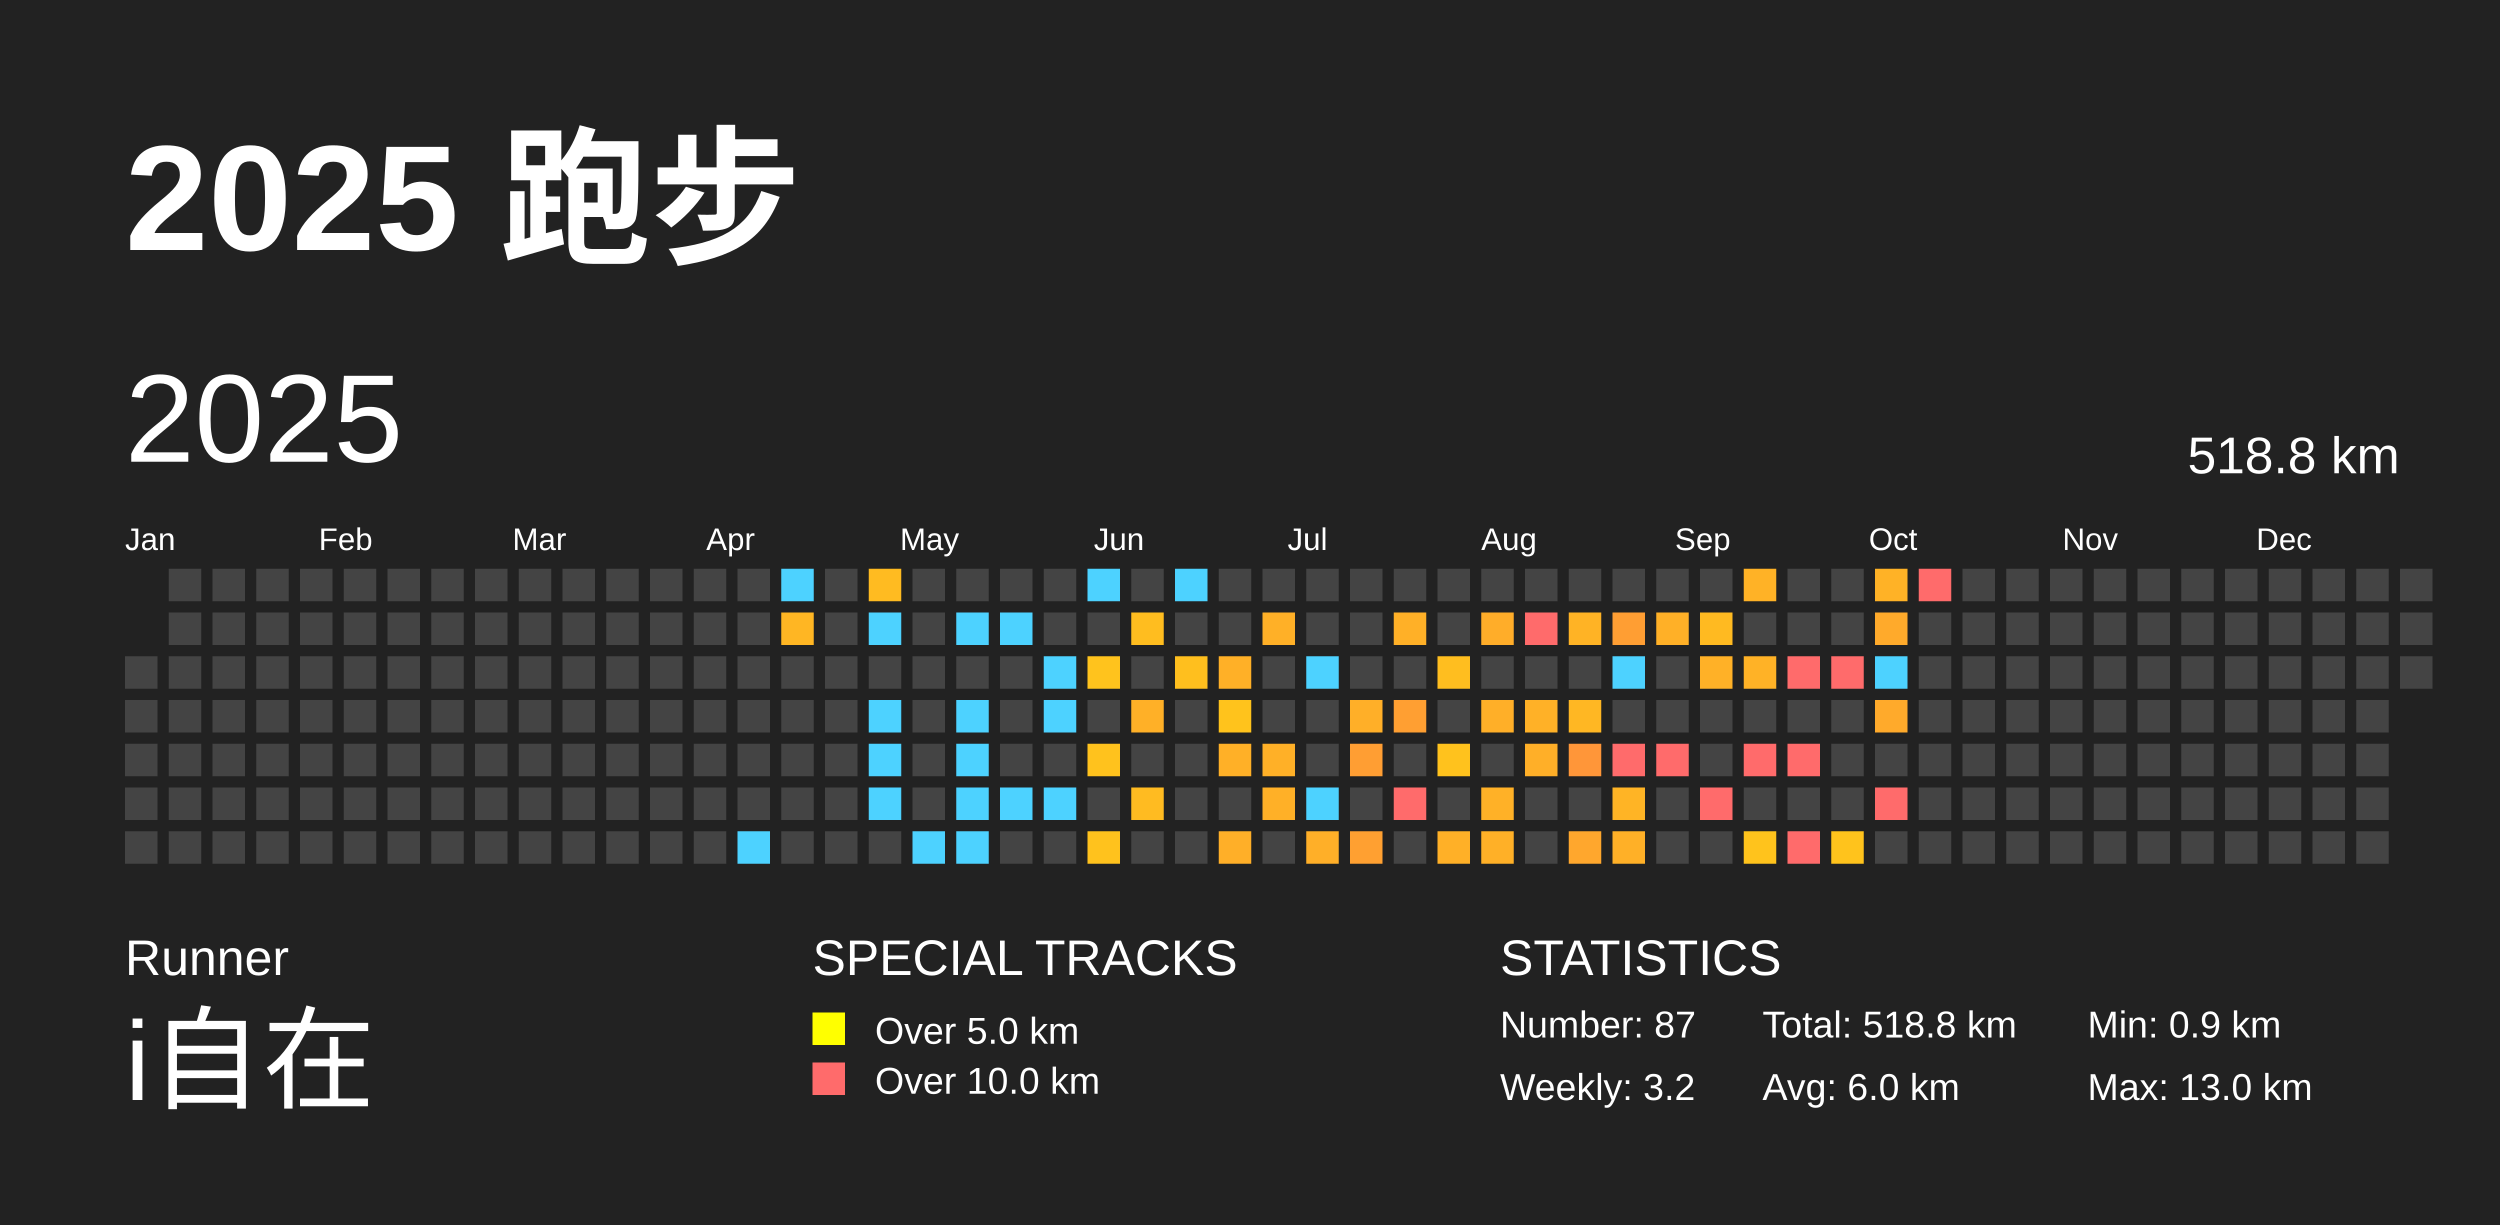
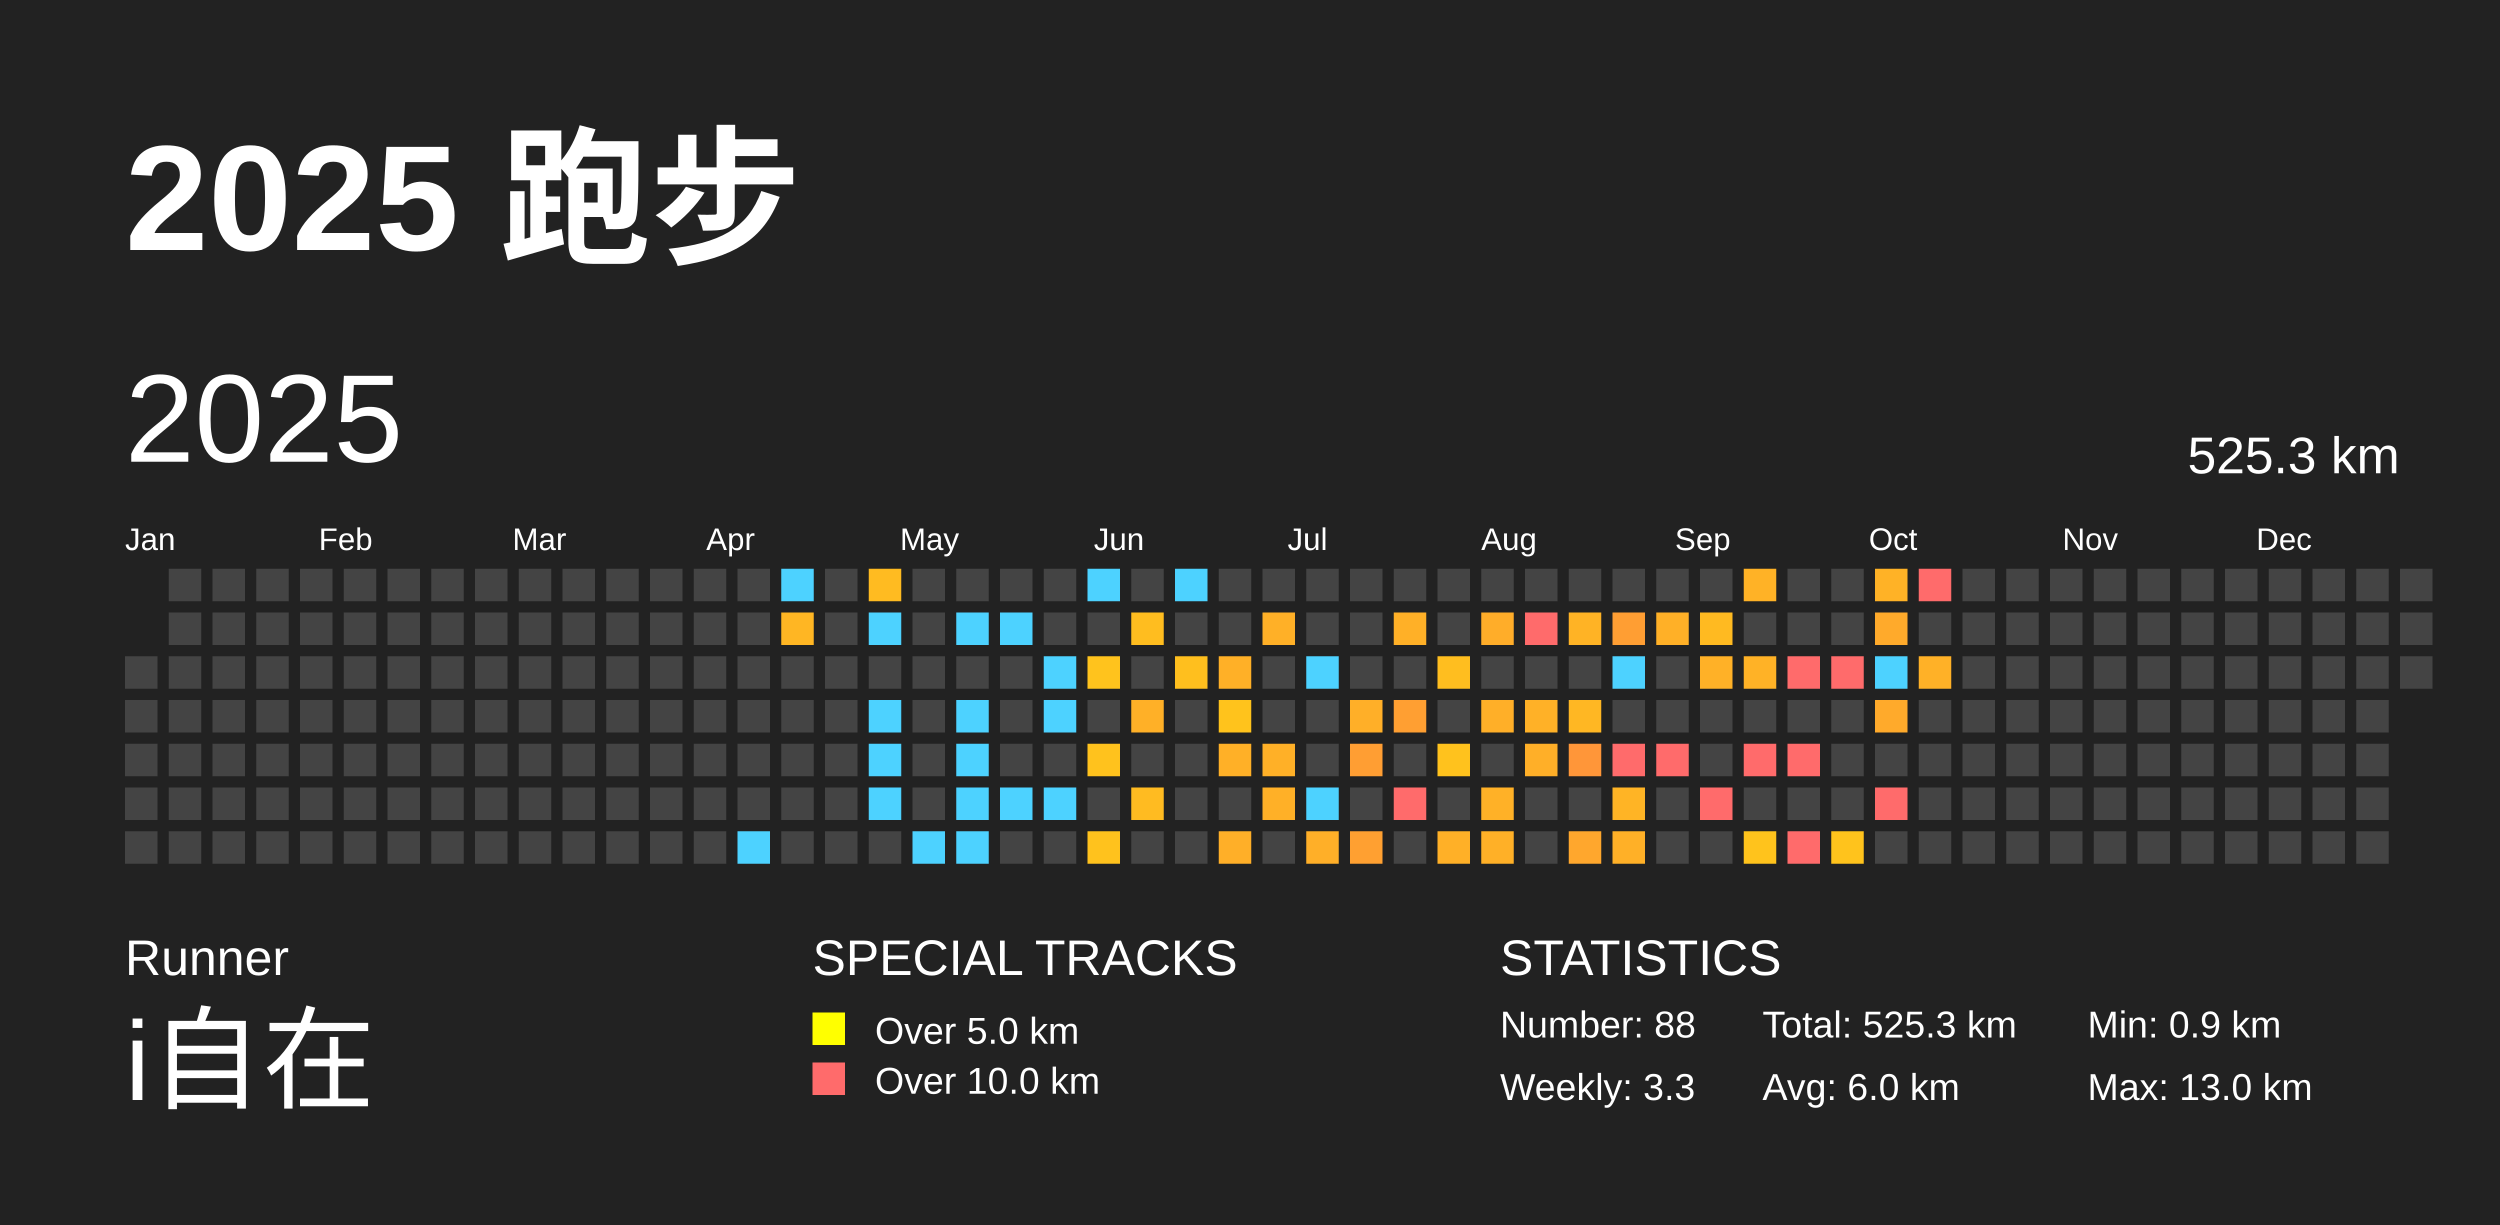
<svg xmlns="http://www.w3.org/2000/svg" baseProfile="full" height="98mm" version="1.1" viewBox="0,0,200,98" width="200mm">
  <defs />
  <rect fill="#222222" height="98" width="200" x="0" y="0" />
  <text fill="#FFFFFF" style="font-size:12px; font-family:Arial; font-weight:bold;" x="10" y="20">2025 跑步</text>
  <text fill="#FFFFFF" style="font-size:4px; font-family:Arial" x="10" y="78">Runner</text>
  <text fill="#FFFFFF" style="font-size:9px; font-family:Arial" x="10" y="88">i自在</text>
  <text fill="#FFFFFF" style="font-size:4px; font-family:Arial" x="65" y="78">SPECIAL TRACKS</text>
  <rect fill="#FFFF00" height="2.6" width="2.6" x="65" y="81" />
  <text fill="#FFFFFF" style="font-size:3px; font-family:Arial" x="70" y="83.5">Over 5.0 km</text>
  <rect fill="#FF6B6B" height="2.6" width="2.6" x="65" y="85" />
  <text fill="#FFFFFF" style="font-size:3px; font-family:Arial" x="70" y="87.5">Over 10.0 km</text>
  <text fill="#FFFFFF" style="font-size:4px; font-family:Arial" x="120" y="78">STATISTICS</text>
-   <text fill="#FFFFFF" style="font-size:3px; font-family:Arial" x="120" y="83">Number: 87</text>
-   <text fill="#FFFFFF" style="font-size:3px; font-family:Arial" x="120" y="88">Weekly: 3.2</text>
-   <text fill="#FFFFFF" style="font-size:3px; font-family:Arial" x="141" y="83">Total: 518.8 km</text>
+   <text fill="#FFFFFF" style="font-size:3px; font-family:Arial" x="120" y="83">Number: 88</text>
+   <text fill="#FFFFFF" style="font-size:3px; font-family:Arial" x="120" y="88">Weekly: 3.3</text>
+   <text fill="#FFFFFF" style="font-size:3px; font-family:Arial" x="141" y="83">Total: 525.3 km</text>
  <text fill="#FFFFFF" style="font-size:3px; font-family:Arial" x="141" y="88">Avg: 6.0 km</text>
  <text fill="#FFFFFF" style="font-size:3px; font-family:Arial" x="167" y="83">Min: 0.9 km</text>
  <text fill="#FFFFFF" style="font-size:3px; font-family:Arial" x="167" y="88">Max: 13.0 km</text>
  <text dominant-baseline="hanging" fill="#FFFFFF" style="font-size:10.0px; font-family:Arial;" x="10" y="30">2025</text>
-   <text dominant-baseline="hanging" fill="#FFFFFF" style="font-size:4.125px; font-family:Arial;" x="175" y="35">518.8 km</text>
+   <text dominant-baseline="hanging" fill="#FFFFFF" style="font-size:4.125px; font-family:Arial;" x="175" y="35">525.3 km</text>
  <text fill="#FFFFFF" style="font-size:2.5px; font-family:Arial" x="10.0" y="44">Jan</text>
  <text fill="#FFFFFF" style="font-size:2.5px; font-family:Arial" x="25.5" y="44">Feb</text>
  <text fill="#FFFFFF" style="font-size:2.5px; font-family:Arial" x="41.0" y="44">Mar</text>
  <text fill="#FFFFFF" style="font-size:2.5px; font-family:Arial" x="56.5" y="44">Apr</text>
  <text fill="#FFFFFF" style="font-size:2.5px; font-family:Arial" x="72.0" y="44">May</text>
  <text fill="#FFFFFF" style="font-size:2.5px; font-family:Arial" x="87.5" y="44">Jun</text>
  <text fill="#FFFFFF" style="font-size:2.5px; font-family:Arial" x="103.0" y="44">Jul</text>
  <text fill="#FFFFFF" style="font-size:2.5px; font-family:Arial" x="118.5" y="44">Aug</text>
  <text fill="#FFFFFF" style="font-size:2.5px; font-family:Arial" x="134.0" y="44">Sep</text>
  <text fill="#FFFFFF" style="font-size:2.5px; font-family:Arial" x="149.5" y="44">Oct</text>
  <text fill="#FFFFFF" style="font-size:2.5px; font-family:Arial" x="165.0" y="44">Nov</text>
  <text fill="#FFFFFF" style="font-size:2.5px; font-family:Arial" x="180.5" y="44">Dec</text>
  <rect fill="#444444" height="2.6" width="2.6" x="10.0" y="52.5" />
  <rect fill="#444444" height="2.6" width="2.6" x="10.0" y="56.0" />
  <rect fill="#444444" height="2.6" width="2.6" x="10.0" y="59.5" />
  <rect fill="#444444" height="2.6" width="2.6" x="10.0" y="63.0" />
  <rect fill="#444444" height="2.6" width="2.6" x="10.0" y="66.5" />
  <rect fill="#444444" height="2.6" width="2.6" x="13.5" y="45.5" />
  <rect fill="#444444" height="2.6" width="2.6" x="13.5" y="49.0" />
  <rect fill="#444444" height="2.6" width="2.6" x="13.5" y="52.5" />
  <rect fill="#444444" height="2.6" width="2.6" x="13.5" y="56.0" />
  <rect fill="#444444" height="2.6" width="2.6" x="13.5" y="59.5" />
  <rect fill="#444444" height="2.6" width="2.6" x="13.5" y="63.0" />
  <rect fill="#444444" height="2.6" width="2.6" x="13.5" y="66.5" />
  <rect fill="#444444" height="2.6" width="2.6" x="17.0" y="45.5" />
  <rect fill="#444444" height="2.6" width="2.6" x="17.0" y="49.0" />
  <rect fill="#444444" height="2.6" width="2.6" x="17.0" y="52.5" />
  <rect fill="#444444" height="2.6" width="2.6" x="17.0" y="56.0" />
  <rect fill="#444444" height="2.6" width="2.6" x="17.0" y="59.5" />
  <rect fill="#444444" height="2.6" width="2.6" x="17.0" y="63.0" />
  <rect fill="#444444" height="2.6" width="2.6" x="17.0" y="66.5" />
  <rect fill="#444444" height="2.6" width="2.6" x="20.5" y="45.5" />
  <rect fill="#444444" height="2.6" width="2.6" x="20.5" y="49.0" />
  <rect fill="#444444" height="2.6" width="2.6" x="20.5" y="52.5" />
  <rect fill="#444444" height="2.6" width="2.6" x="20.5" y="56.0" />
  <rect fill="#444444" height="2.6" width="2.6" x="20.5" y="59.5" />
  <rect fill="#444444" height="2.6" width="2.6" x="20.5" y="63.0" />
  <rect fill="#444444" height="2.6" width="2.6" x="20.5" y="66.5" />
  <rect fill="#444444" height="2.6" width="2.6" x="24.0" y="45.5" />
  <rect fill="#444444" height="2.6" width="2.6" x="24.0" y="49.0" />
  <rect fill="#444444" height="2.6" width="2.6" x="24.0" y="52.5" />
  <rect fill="#444444" height="2.6" width="2.6" x="24.0" y="56.0" />
  <rect fill="#444444" height="2.6" width="2.6" x="24.0" y="59.5" />
  <rect fill="#444444" height="2.6" width="2.6" x="24.0" y="63.0" />
  <rect fill="#444444" height="2.6" width="2.6" x="24.0" y="66.5" />
  <rect fill="#444444" height="2.6" width="2.6" x="27.5" y="45.5" />
  <rect fill="#444444" height="2.6" width="2.6" x="27.5" y="49.0" />
  <rect fill="#444444" height="2.6" width="2.6" x="27.5" y="52.5" />
  <rect fill="#444444" height="2.6" width="2.6" x="27.5" y="56.0" />
  <rect fill="#444444" height="2.6" width="2.6" x="27.5" y="59.5" />
  <rect fill="#444444" height="2.6" width="2.6" x="27.5" y="63.0" />
  <rect fill="#444444" height="2.6" width="2.6" x="27.5" y="66.5" />
  <rect fill="#444444" height="2.6" width="2.6" x="31.0" y="45.5" />
  <rect fill="#444444" height="2.6" width="2.6" x="31.0" y="49.0" />
  <rect fill="#444444" height="2.6" width="2.6" x="31.0" y="52.5" />
  <rect fill="#444444" height="2.6" width="2.6" x="31.0" y="56.0" />
  <rect fill="#444444" height="2.6" width="2.6" x="31.0" y="59.5" />
  <rect fill="#444444" height="2.6" width="2.6" x="31.0" y="63.0" />
  <rect fill="#444444" height="2.6" width="2.6" x="31.0" y="66.5" />
  <rect fill="#444444" height="2.6" width="2.6" x="34.5" y="45.5" />
  <rect fill="#444444" height="2.6" width="2.6" x="34.5" y="49.0" />
  <rect fill="#444444" height="2.6" width="2.6" x="34.5" y="52.5" />
  <rect fill="#444444" height="2.6" width="2.6" x="34.5" y="56.0" />
  <rect fill="#444444" height="2.6" width="2.6" x="34.5" y="59.5" />
  <rect fill="#444444" height="2.6" width="2.6" x="34.5" y="63.0" />
  <rect fill="#444444" height="2.6" width="2.6" x="34.5" y="66.5" />
  <rect fill="#444444" height="2.6" width="2.6" x="38.0" y="45.5" />
  <rect fill="#444444" height="2.6" width="2.6" x="38.0" y="49.0" />
  <rect fill="#444444" height="2.6" width="2.6" x="38.0" y="52.5" />
  <rect fill="#444444" height="2.6" width="2.6" x="38.0" y="56.0" />
  <rect fill="#444444" height="2.6" width="2.6" x="38.0" y="59.5" />
  <rect fill="#444444" height="2.6" width="2.6" x="38.0" y="63.0" />
  <rect fill="#444444" height="2.6" width="2.6" x="38.0" y="66.5" />
  <rect fill="#444444" height="2.6" width="2.6" x="41.5" y="45.5" />
  <rect fill="#444444" height="2.6" width="2.6" x="41.5" y="49.0" />
  <rect fill="#444444" height="2.6" width="2.6" x="41.5" y="52.5" />
  <rect fill="#444444" height="2.6" width="2.6" x="41.5" y="56.0" />
  <rect fill="#444444" height="2.6" width="2.6" x="41.5" y="59.5" />
  <rect fill="#444444" height="2.6" width="2.6" x="41.5" y="63.0" />
  <rect fill="#444444" height="2.6" width="2.6" x="41.5" y="66.5" />
  <rect fill="#444444" height="2.6" width="2.6" x="45.0" y="45.5" />
  <rect fill="#444444" height="2.6" width="2.6" x="45.0" y="49.0" />
  <rect fill="#444444" height="2.6" width="2.6" x="45.0" y="52.5" />
  <rect fill="#444444" height="2.6" width="2.6" x="45.0" y="56.0" />
  <rect fill="#444444" height="2.6" width="2.6" x="45.0" y="59.5" />
  <rect fill="#444444" height="2.6" width="2.6" x="45.0" y="63.0" />
  <rect fill="#444444" height="2.6" width="2.6" x="45.0" y="66.5" />
  <rect fill="#444444" height="2.6" width="2.6" x="48.5" y="45.5" />
  <rect fill="#444444" height="2.6" width="2.6" x="48.5" y="49.0" />
  <rect fill="#444444" height="2.6" width="2.6" x="48.5" y="52.5" />
  <rect fill="#444444" height="2.6" width="2.6" x="48.5" y="56.0" />
  <rect fill="#444444" height="2.6" width="2.6" x="48.5" y="59.5" />
  <rect fill="#444444" height="2.6" width="2.6" x="48.5" y="63.0" />
  <rect fill="#444444" height="2.6" width="2.6" x="48.5" y="66.5" />
  <rect fill="#444444" height="2.6" width="2.6" x="52.0" y="45.5" />
  <rect fill="#444444" height="2.6" width="2.6" x="52.0" y="49.0" />
  <rect fill="#444444" height="2.6" width="2.6" x="52.0" y="52.5" />
  <rect fill="#444444" height="2.6" width="2.6" x="52.0" y="56.0" />
  <rect fill="#444444" height="2.6" width="2.6" x="52.0" y="59.5" />
  <rect fill="#444444" height="2.6" width="2.6" x="52.0" y="63.0" />
  <rect fill="#444444" height="2.6" width="2.6" x="52.0" y="66.5" />
  <rect fill="#444444" height="2.6" width="2.6" x="55.5" y="45.5" />
  <rect fill="#444444" height="2.6" width="2.6" x="55.5" y="49.0" />
  <rect fill="#444444" height="2.6" width="2.6" x="55.5" y="52.5" />
  <rect fill="#444444" height="2.6" width="2.6" x="55.5" y="56.0" />
  <rect fill="#444444" height="2.6" width="2.6" x="55.5" y="59.5" />
  <rect fill="#444444" height="2.6" width="2.6" x="55.5" y="63.0" />
  <rect fill="#444444" height="2.6" width="2.6" x="55.5" y="66.5" />
  <rect fill="#444444" height="2.6" width="2.6" x="59.0" y="45.5" />
  <rect fill="#444444" height="2.6" width="2.6" x="59.0" y="49.0" />
  <rect fill="#444444" height="2.6" width="2.6" x="59.0" y="52.5" />
  <rect fill="#444444" height="2.6" width="2.6" x="59.0" y="56.0" />
  <rect fill="#444444" height="2.6" width="2.6" x="59.0" y="59.5" />
  <rect fill="#444444" height="2.6" width="2.6" x="59.0" y="63.0" />
  <rect fill="#4dd2ff" height="2.6" width="2.6" x="59.0" y="66.5" />
  <rect fill="#4dd2ff" height="2.6" width="2.6" x="62.5" y="45.5" />
  <rect fill="#ffb623" height="2.6" width="2.6" x="62.5" y="49.0" />
  <rect fill="#444444" height="2.6" width="2.6" x="62.5" y="52.5" />
  <rect fill="#444444" height="2.6" width="2.6" x="62.5" y="56.0" />
  <rect fill="#444444" height="2.6" width="2.6" x="62.5" y="59.5" />
  <rect fill="#444444" height="2.6" width="2.6" x="62.5" y="63.0" />
  <rect fill="#444444" height="2.6" width="2.6" x="62.5" y="66.5" />
  <rect fill="#444444" height="2.6" width="2.6" x="66.0" y="45.5" />
  <rect fill="#444444" height="2.6" width="2.6" x="66.0" y="49.0" />
  <rect fill="#444444" height="2.6" width="2.6" x="66.0" y="52.5" />
  <rect fill="#444444" height="2.6" width="2.6" x="66.0" y="56.0" />
  <rect fill="#444444" height="2.6" width="2.6" x="66.0" y="59.5" />
  <rect fill="#444444" height="2.6" width="2.6" x="66.0" y="63.0" />
  <rect fill="#444444" height="2.6" width="2.6" x="66.0" y="66.5" />
  <rect fill="#ffbb21" height="2.6" width="2.6" x="69.5" y="45.5" />
  <rect fill="#4dd2ff" height="2.6" width="2.6" x="69.5" y="49.0" />
  <rect fill="#444444" height="2.6" width="2.6" x="69.5" y="52.5" />
  <rect fill="#4dd2ff" height="2.6" width="2.6" x="69.5" y="56.0" />
  <rect fill="#4dd2ff" height="2.6" width="2.6" x="69.5" y="59.5" />
  <rect fill="#4dd2ff" height="2.6" width="2.6" x="69.5" y="63.0" />
  <rect fill="#444444" height="2.6" width="2.6" x="69.5" y="66.5" />
  <rect fill="#444444" height="2.6" width="2.6" x="73.0" y="45.5" />
  <rect fill="#444444" height="2.6" width="2.6" x="73.0" y="49.0" />
  <rect fill="#444444" height="2.6" width="2.6" x="73.0" y="52.5" />
  <rect fill="#444444" height="2.6" width="2.6" x="73.0" y="56.0" />
  <rect fill="#444444" height="2.6" width="2.6" x="73.0" y="59.5" />
  <rect fill="#444444" height="2.6" width="2.6" x="73.0" y="63.0" />
  <rect fill="#4dd2ff" height="2.6" width="2.6" x="73.0" y="66.5" />
  <rect fill="#444444" height="2.6" width="2.6" x="76.5" y="45.5" />
  <rect fill="#4dd2ff" height="2.6" width="2.6" x="76.5" y="49.0" />
  <rect fill="#444444" height="2.6" width="2.6" x="76.5" y="52.5" />
  <rect fill="#4dd2ff" height="2.6" width="2.6" x="76.5" y="56.0" />
  <rect fill="#4dd2ff" height="2.6" width="2.6" x="76.5" y="59.5" />
  <rect fill="#4dd2ff" height="2.6" width="2.6" x="76.5" y="63.0" />
  <rect fill="#4dd2ff" height="2.6" width="2.6" x="76.5" y="66.5" />
  <rect fill="#444444" height="2.6" width="2.6" x="80.0" y="45.5" />
  <rect fill="#4dd2ff" height="2.6" width="2.6" x="80.0" y="49.0" />
  <rect fill="#444444" height="2.6" width="2.6" x="80.0" y="52.5" />
  <rect fill="#444444" height="2.6" width="2.6" x="80.0" y="56.0" />
  <rect fill="#444444" height="2.6" width="2.6" x="80.0" y="59.5" />
  <rect fill="#4dd2ff" height="2.6" width="2.6" x="80.0" y="63.0" />
  <rect fill="#444444" height="2.6" width="2.6" x="80.0" y="66.5" />
  <rect fill="#444444" height="2.6" width="2.6" x="83.5" y="45.5" />
  <rect fill="#444444" height="2.6" width="2.6" x="83.5" y="49.0" />
  <rect fill="#4dd2ff" height="2.6" width="2.6" x="83.5" y="52.5" />
  <rect fill="#4dd2ff" height="2.6" width="2.6" x="83.5" y="56.0" />
  <rect fill="#444444" height="2.6" width="2.6" x="83.5" y="59.5" />
  <rect fill="#4dd2ff" height="2.6" width="2.6" x="83.5" y="63.0" />
  <rect fill="#444444" height="2.6" width="2.6" x="83.5" y="66.5" />
  <rect fill="#4dd2ff" height="2.6" width="2.6" x="87.0" y="45.5" />
  <rect fill="#444444" height="2.6" width="2.6" x="87.0" y="49.0" />
  <rect fill="#ffc31d" height="2.6" width="2.6" x="87.0" y="52.5" />
  <rect fill="#444444" height="2.6" width="2.6" x="87.0" y="56.0" />
  <rect fill="#ffc21d" height="2.6" width="2.6" x="87.0" y="59.5" />
  <rect fill="#444444" height="2.6" width="2.6" x="87.0" y="63.0" />
  <rect fill="#ffc21d" height="2.6" width="2.6" x="87.0" y="66.5" />
  <rect fill="#444444" height="2.6" width="2.6" x="90.5" y="45.5" />
  <rect fill="#ffbd1f" height="2.6" width="2.6" x="90.5" y="49.0" />
  <rect fill="#444444" height="2.6" width="2.6" x="90.5" y="52.5" />
  <rect fill="#ffb027" height="2.6" width="2.6" x="90.5" y="56.0" />
  <rect fill="#444444" height="2.6" width="2.6" x="90.5" y="59.5" />
  <rect fill="#ffbb21" height="2.6" width="2.6" x="90.5" y="63.0" />
  <rect fill="#444444" height="2.6" width="2.6" x="90.5" y="66.5" />
  <rect fill="#4dd2ff" height="2.6" width="2.6" x="94.0" y="45.5" />
  <rect fill="#444444" height="2.6" width="2.6" x="94.0" y="49.0" />
  <rect fill="#ffbf1e" height="2.6" width="2.6" x="94.0" y="52.5" />
  <rect fill="#444444" height="2.6" width="2.6" x="94.0" y="56.0" />
  <rect fill="#444444" height="2.6" width="2.6" x="94.0" y="59.5" />
  <rect fill="#444444" height="2.6" width="2.6" x="94.0" y="63.0" />
  <rect fill="#444444" height="2.6" width="2.6" x="94.0" y="66.5" />
  <rect fill="#444444" height="2.6" width="2.6" x="97.5" y="45.5" />
  <rect fill="#444444" height="2.6" width="2.6" x="97.5" y="49.0" />
  <rect fill="#ffb027" height="2.6" width="2.6" x="97.5" y="52.5" />
  <rect fill="#ffc31c" height="2.6" width="2.6" x="97.5" y="56.0" />
  <rect fill="#ffb027" height="2.6" width="2.6" x="97.5" y="59.5" />
  <rect fill="#444444" height="2.6" width="2.6" x="97.5" y="63.0" />
  <rect fill="#ffaf28" height="2.6" width="2.6" x="97.5" y="66.5" />
  <rect fill="#444444" height="2.6" width="2.6" x="101.0" y="45.5" />
  <rect fill="#ffb027" height="2.6" width="2.6" x="101.0" y="49.0" />
  <rect fill="#444444" height="2.6" width="2.6" x="101.0" y="52.5" />
  <rect fill="#444444" height="2.6" width="2.6" x="101.0" y="56.0" />
  <rect fill="#ffb027" height="2.6" width="2.6" x="101.0" y="59.5" />
  <rect fill="#ffb027" height="2.6" width="2.6" x="101.0" y="63.0" />
  <rect fill="#444444" height="2.6" width="2.6" x="101.0" y="66.5" />
  <rect fill="#444444" height="2.6" width="2.6" x="104.5" y="45.5" />
  <rect fill="#444444" height="2.6" width="2.6" x="104.5" y="49.0" />
  <rect fill="#4dd2ff" height="2.6" width="2.6" x="104.5" y="52.5" />
  <rect fill="#444444" height="2.6" width="2.6" x="104.5" y="56.0" />
  <rect fill="#444444" height="2.6" width="2.6" x="104.5" y="59.5" />
  <rect fill="#4dd2ff" height="2.6" width="2.6" x="104.5" y="63.0" />
  <rect fill="#ffaf28" height="2.6" width="2.6" x="104.5" y="66.5" />
  <rect fill="#444444" height="2.6" width="2.6" x="108.0" y="45.5" />
  <rect fill="#444444" height="2.6" width="2.6" x="108.0" y="49.0" />
  <rect fill="#444444" height="2.6" width="2.6" x="108.0" y="52.5" />
  <rect fill="#ffaf28" height="2.6" width="2.6" x="108.0" y="56.0" />
  <rect fill="#ff9e33" height="2.6" width="2.6" x="108.0" y="59.5" />
  <rect fill="#444444" height="2.6" width="2.6" x="108.0" y="63.0" />
  <rect fill="#ffa031" height="2.6" width="2.6" x="108.0" y="66.5" />
  <rect fill="#444444" height="2.6" width="2.6" x="111.5" y="45.5" />
  <rect fill="#ffb027" height="2.6" width="2.6" x="111.5" y="49.0" />
  <rect fill="#444444" height="2.6" width="2.6" x="111.5" y="52.5" />
  <rect fill="#ff9f32" height="2.6" width="2.6" x="111.5" y="56.0" />
  <rect fill="#444444" height="2.6" width="2.6" x="111.5" y="59.5" />
  <rect fill="#FF6B6B" height="2.6" width="2.6" x="111.5" y="63.0" />
  <rect fill="#444444" height="2.6" width="2.6" x="111.5" y="66.5" />
  <rect fill="#444444" height="2.6" width="2.6" x="115.0" y="45.5" />
  <rect fill="#444444" height="2.6" width="2.6" x="115.0" y="49.0" />
  <rect fill="#ffbe1f" height="2.6" width="2.6" x="115.0" y="52.5" />
  <rect fill="#444444" height="2.6" width="2.6" x="115.0" y="56.0" />
  <rect fill="#ffc21d" height="2.6" width="2.6" x="115.0" y="59.5" />
  <rect fill="#444444" height="2.6" width="2.6" x="115.0" y="63.0" />
  <rect fill="#ffb027" height="2.6" width="2.6" x="115.0" y="66.5" />
  <rect fill="#444444" height="2.6" width="2.6" x="118.5" y="45.5" />
  <rect fill="#ffad29" height="2.6" width="2.6" x="118.5" y="49.0" />
  <rect fill="#444444" height="2.6" width="2.6" x="118.5" y="52.5" />
  <rect fill="#ffaf28" height="2.6" width="2.6" x="118.5" y="56.0" />
  <rect fill="#444444" height="2.6" width="2.6" x="118.5" y="59.5" />
  <rect fill="#ffb127" height="2.6" width="2.6" x="118.5" y="63.0" />
  <rect fill="#ffb027" height="2.6" width="2.6" x="118.5" y="66.5" />
  <rect fill="#444444" height="2.6" width="2.6" x="122.0" y="45.5" />
  <rect fill="#FF6B6B" height="2.6" width="2.6" x="122.0" y="49.0" />
  <rect fill="#444444" height="2.6" width="2.6" x="122.0" y="52.5" />
  <rect fill="#ffb127" height="2.6" width="2.6" x="122.0" y="56.0" />
  <rect fill="#ffaf28" height="2.6" width="2.6" x="122.0" y="59.5" />
  <rect fill="#444444" height="2.6" width="2.6" x="122.0" y="63.0" />
  <rect fill="#444444" height="2.6" width="2.6" x="122.0" y="66.5" />
  <rect fill="#444444" height="2.6" width="2.6" x="125.5" y="45.5" />
  <rect fill="#ffb325" height="2.6" width="2.6" x="125.5" y="49.0" />
  <rect fill="#444444" height="2.6" width="2.6" x="125.5" y="52.5" />
  <rect fill="#ffb723" height="2.6" width="2.6" x="125.5" y="56.0" />
  <rect fill="#ff9639" height="2.6" width="2.6" x="125.5" y="59.5" />
  <rect fill="#444444" height="2.6" width="2.6" x="125.5" y="63.0" />
  <rect fill="#ffa72d" height="2.6" width="2.6" x="125.5" y="66.5" />
  <rect fill="#444444" height="2.6" width="2.6" x="129.0" y="45.5" />
  <rect fill="#ff9e33" height="2.6" width="2.6" x="129.0" y="49.0" />
  <rect fill="#4dd2ff" height="2.6" width="2.6" x="129.0" y="52.5" />
  <rect fill="#444444" height="2.6" width="2.6" x="129.0" y="56.0" />
  <rect fill="#FF6B6B" height="2.6" width="2.6" x="129.0" y="59.5" />
  <rect fill="#ffb425" height="2.6" width="2.6" x="129.0" y="63.0" />
  <rect fill="#ffb027" height="2.6" width="2.6" x="129.0" y="66.5" />
  <rect fill="#444444" height="2.6" width="2.6" x="132.5" y="45.5" />
  <rect fill="#ffb027" height="2.6" width="2.6" x="132.5" y="49.0" />
  <rect fill="#444444" height="2.6" width="2.6" x="132.5" y="52.5" />
  <rect fill="#444444" height="2.6" width="2.6" x="132.5" y="56.0" />
  <rect fill="#FF6B6B" height="2.6" width="2.6" x="132.5" y="59.5" />
  <rect fill="#444444" height="2.6" width="2.6" x="132.5" y="63.0" />
  <rect fill="#444444" height="2.6" width="2.6" x="132.5" y="66.5" />
  <rect fill="#444444" height="2.6" width="2.6" x="136.0" y="45.5" />
  <rect fill="#ffba21" height="2.6" width="2.6" x="136.0" y="49.0" />
  <rect fill="#ffb127" height="2.6" width="2.6" x="136.0" y="52.5" />
  <rect fill="#444444" height="2.6" width="2.6" x="136.0" y="56.0" />
  <rect fill="#444444" height="2.6" width="2.6" x="136.0" y="59.5" />
  <rect fill="#FF6B6B" height="2.6" width="2.6" x="136.0" y="63.0" />
  <rect fill="#444444" height="2.6" width="2.6" x="136.0" y="66.5" />
  <rect fill="#ffb226" height="2.6" width="2.6" x="139.5" y="45.5" />
  <rect fill="#444444" height="2.6" width="2.6" x="139.5" y="49.0" />
  <rect fill="#ffb226" height="2.6" width="2.6" x="139.5" y="52.5" />
  <rect fill="#444444" height="2.6" width="2.6" x="139.5" y="56.0" />
  <rect fill="#FF6B6B" height="2.6" width="2.6" x="139.5" y="59.5" />
  <rect fill="#444444" height="2.6" width="2.6" x="139.5" y="63.0" />
  <rect fill="#ffc31c" height="2.6" width="2.6" x="139.5" y="66.5" />
  <rect fill="#444444" height="2.6" width="2.6" x="143.0" y="45.5" />
  <rect fill="#444444" height="2.6" width="2.6" x="143.0" y="49.0" />
  <rect fill="#FF6B6B" height="2.6" width="2.6" x="143.0" y="52.5" />
  <rect fill="#444444" height="2.6" width="2.6" x="143.0" y="56.0" />
  <rect fill="#FF6B6B" height="2.6" width="2.6" x="143.0" y="59.5" />
  <rect fill="#444444" height="2.6" width="2.6" x="143.0" y="63.0" />
  <rect fill="#FF6B6B" height="2.6" width="2.6" x="143.0" y="66.5" />
  <rect fill="#444444" height="2.6" width="2.6" x="146.5" y="45.5" />
  <rect fill="#444444" height="2.6" width="2.6" x="146.5" y="49.0" />
  <rect fill="#FF6B6B" height="2.6" width="2.6" x="146.5" y="52.5" />
  <rect fill="#444444" height="2.6" width="2.6" x="146.5" y="56.0" />
  <rect fill="#444444" height="2.6" width="2.6" x="146.5" y="59.5" />
  <rect fill="#444444" height="2.6" width="2.6" x="146.5" y="63.0" />
  <rect fill="#ffc31c" height="2.6" width="2.6" x="146.5" y="66.5" />
  <rect fill="#ffb226" height="2.6" width="2.6" x="150.0" y="45.5" />
  <rect fill="#ffaa2b" height="2.6" width="2.6" x="150.0" y="49.0" />
  <rect fill="#4dd2ff" height="2.6" width="2.6" x="150.0" y="52.5" />
  <rect fill="#ffaa2b" height="2.6" width="2.6" x="150.0" y="56.0" />
  <rect fill="#444444" height="2.6" width="2.6" x="150.0" y="59.5" />
  <rect fill="#FF6B6B" height="2.6" width="2.6" x="150.0" y="63.0" />
  <rect fill="#444444" height="2.6" width="2.6" x="150.0" y="66.5" />
  <rect fill="#FF6B6B" height="2.6" width="2.6" x="153.5" y="45.5" />
  <rect fill="#444444" height="2.6" width="2.6" x="153.5" y="49.0" />
-   <rect fill="#444444" height="2.6" width="2.6" x="153.5" y="52.5" />
+   <rect fill="#ffb127" height="2.6" width="2.6" x="153.5" y="52.5" />
  <rect fill="#444444" height="2.6" width="2.6" x="153.5" y="56.0" />
  <rect fill="#444444" height="2.6" width="2.6" x="153.5" y="59.5" />
  <rect fill="#444444" height="2.6" width="2.6" x="153.5" y="63.0" />
  <rect fill="#444444" height="2.6" width="2.6" x="153.5" y="66.5" />
  <rect fill="#444444" height="2.6" width="2.6" x="157.0" y="45.5" />
  <rect fill="#444444" height="2.6" width="2.6" x="157.0" y="49.0" />
  <rect fill="#444444" height="2.6" width="2.6" x="157.0" y="52.5" />
  <rect fill="#444444" height="2.6" width="2.6" x="157.0" y="56.0" />
  <rect fill="#444444" height="2.6" width="2.6" x="157.0" y="59.5" />
  <rect fill="#444444" height="2.6" width="2.6" x="157.0" y="63.0" />
  <rect fill="#444444" height="2.6" width="2.6" x="157.0" y="66.5" />
  <rect fill="#444444" height="2.6" width="2.6" x="160.5" y="45.5" />
  <rect fill="#444444" height="2.6" width="2.6" x="160.5" y="49.0" />
  <rect fill="#444444" height="2.6" width="2.6" x="160.5" y="52.5" />
  <rect fill="#444444" height="2.6" width="2.6" x="160.5" y="56.0" />
  <rect fill="#444444" height="2.6" width="2.6" x="160.5" y="59.5" />
  <rect fill="#444444" height="2.6" width="2.6" x="160.5" y="63.0" />
  <rect fill="#444444" height="2.6" width="2.6" x="160.5" y="66.5" />
  <rect fill="#444444" height="2.6" width="2.6" x="164.0" y="45.5" />
  <rect fill="#444444" height="2.6" width="2.6" x="164.0" y="49.0" />
  <rect fill="#444444" height="2.6" width="2.6" x="164.0" y="52.5" />
  <rect fill="#444444" height="2.6" width="2.6" x="164.0" y="56.0" />
  <rect fill="#444444" height="2.6" width="2.6" x="164.0" y="59.5" />
  <rect fill="#444444" height="2.6" width="2.6" x="164.0" y="63.0" />
  <rect fill="#444444" height="2.6" width="2.6" x="164.0" y="66.5" />
  <rect fill="#444444" height="2.6" width="2.6" x="167.5" y="45.5" />
  <rect fill="#444444" height="2.6" width="2.6" x="167.5" y="49.0" />
  <rect fill="#444444" height="2.6" width="2.6" x="167.5" y="52.5" />
  <rect fill="#444444" height="2.6" width="2.6" x="167.5" y="56.0" />
  <rect fill="#444444" height="2.6" width="2.6" x="167.5" y="59.5" />
  <rect fill="#444444" height="2.6" width="2.6" x="167.5" y="63.0" />
  <rect fill="#444444" height="2.6" width="2.6" x="167.5" y="66.5" />
  <rect fill="#444444" height="2.6" width="2.6" x="171.0" y="45.5" />
  <rect fill="#444444" height="2.6" width="2.6" x="171.0" y="49.0" />
  <rect fill="#444444" height="2.6" width="2.6" x="171.0" y="52.5" />
  <rect fill="#444444" height="2.6" width="2.6" x="171.0" y="56.0" />
  <rect fill="#444444" height="2.6" width="2.6" x="171.0" y="59.5" />
  <rect fill="#444444" height="2.6" width="2.6" x="171.0" y="63.0" />
  <rect fill="#444444" height="2.6" width="2.6" x="171.0" y="66.5" />
  <rect fill="#444444" height="2.6" width="2.6" x="174.5" y="45.5" />
  <rect fill="#444444" height="2.6" width="2.6" x="174.5" y="49.0" />
  <rect fill="#444444" height="2.6" width="2.6" x="174.5" y="52.5" />
  <rect fill="#444444" height="2.6" width="2.6" x="174.5" y="56.0" />
  <rect fill="#444444" height="2.6" width="2.6" x="174.5" y="59.5" />
  <rect fill="#444444" height="2.6" width="2.6" x="174.5" y="63.0" />
  <rect fill="#444444" height="2.6" width="2.6" x="174.5" y="66.5" />
  <rect fill="#444444" height="2.6" width="2.6" x="178.0" y="45.5" />
  <rect fill="#444444" height="2.6" width="2.6" x="178.0" y="49.0" />
  <rect fill="#444444" height="2.6" width="2.6" x="178.0" y="52.5" />
  <rect fill="#444444" height="2.6" width="2.6" x="178.0" y="56.0" />
  <rect fill="#444444" height="2.6" width="2.6" x="178.0" y="59.5" />
  <rect fill="#444444" height="2.6" width="2.6" x="178.0" y="63.0" />
  <rect fill="#444444" height="2.6" width="2.6" x="178.0" y="66.5" />
  <rect fill="#444444" height="2.6" width="2.6" x="181.5" y="45.5" />
  <rect fill="#444444" height="2.6" width="2.6" x="181.5" y="49.0" />
  <rect fill="#444444" height="2.6" width="2.6" x="181.5" y="52.5" />
  <rect fill="#444444" height="2.6" width="2.6" x="181.5" y="56.0" />
  <rect fill="#444444" height="2.6" width="2.6" x="181.5" y="59.5" />
  <rect fill="#444444" height="2.6" width="2.6" x="181.5" y="63.0" />
  <rect fill="#444444" height="2.6" width="2.6" x="181.5" y="66.5" />
  <rect fill="#444444" height="2.6" width="2.6" x="185.0" y="45.5" />
  <rect fill="#444444" height="2.6" width="2.6" x="185.0" y="49.0" />
  <rect fill="#444444" height="2.6" width="2.6" x="185.0" y="52.5" />
  <rect fill="#444444" height="2.6" width="2.6" x="185.0" y="56.0" />
  <rect fill="#444444" height="2.6" width="2.6" x="185.0" y="59.5" />
  <rect fill="#444444" height="2.6" width="2.6" x="185.0" y="63.0" />
  <rect fill="#444444" height="2.6" width="2.6" x="185.0" y="66.5" />
  <rect fill="#444444" height="2.6" width="2.6" x="188.5" y="45.5" />
  <rect fill="#444444" height="2.6" width="2.6" x="188.5" y="49.0" />
  <rect fill="#444444" height="2.6" width="2.6" x="188.5" y="52.5" />
  <rect fill="#444444" height="2.6" width="2.6" x="188.5" y="56.0" />
  <rect fill="#444444" height="2.6" width="2.6" x="188.5" y="59.5" />
  <rect fill="#444444" height="2.6" width="2.6" x="188.5" y="63.0" />
  <rect fill="#444444" height="2.6" width="2.6" x="188.5" y="66.5" />
  <rect fill="#444444" height="2.6" width="2.6" x="192.0" y="45.5" />
  <rect fill="#444444" height="2.6" width="2.6" x="192.0" y="49.0" />
  <rect fill="#444444" height="2.6" width="2.6" x="192.0" y="52.5" />
</svg>
